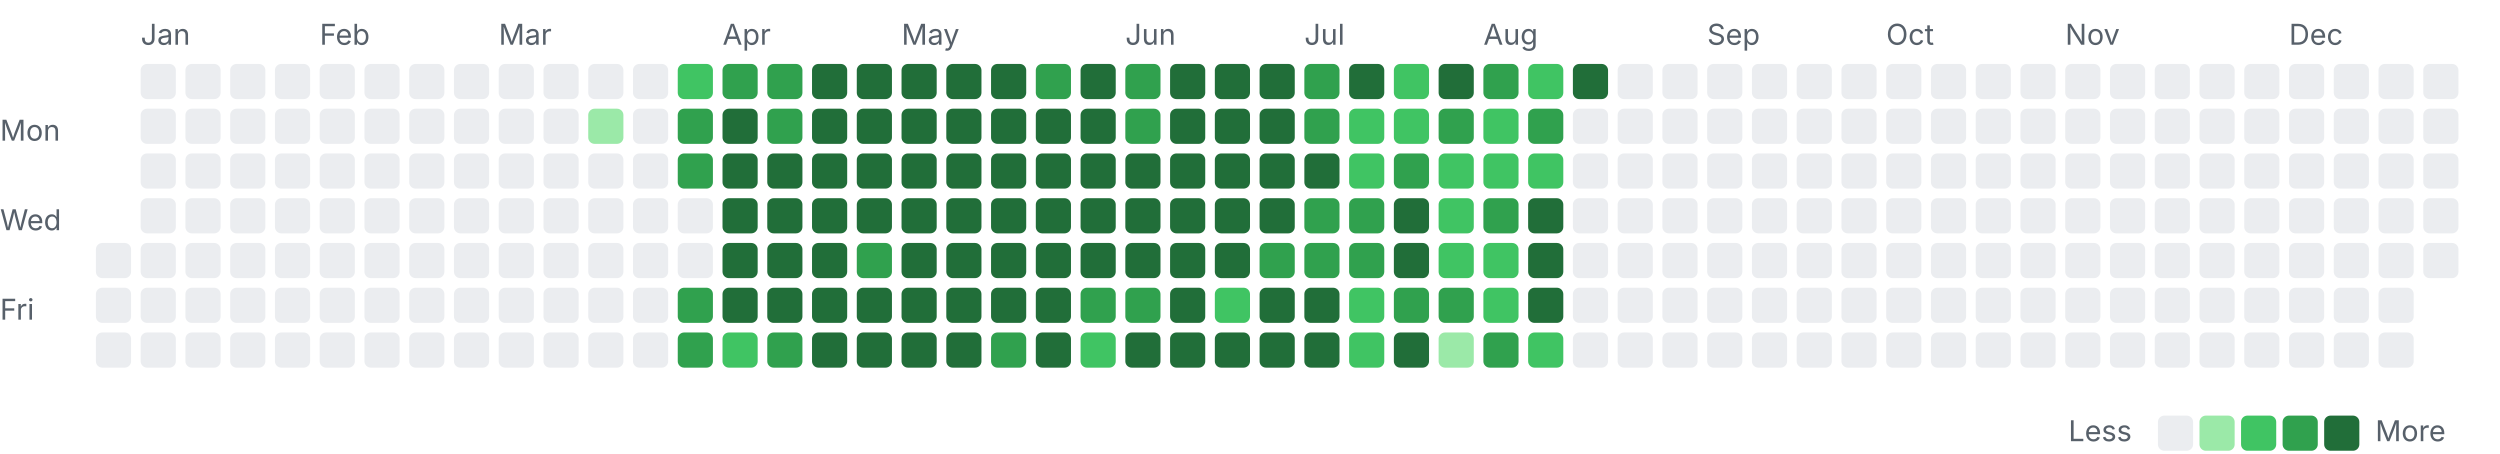
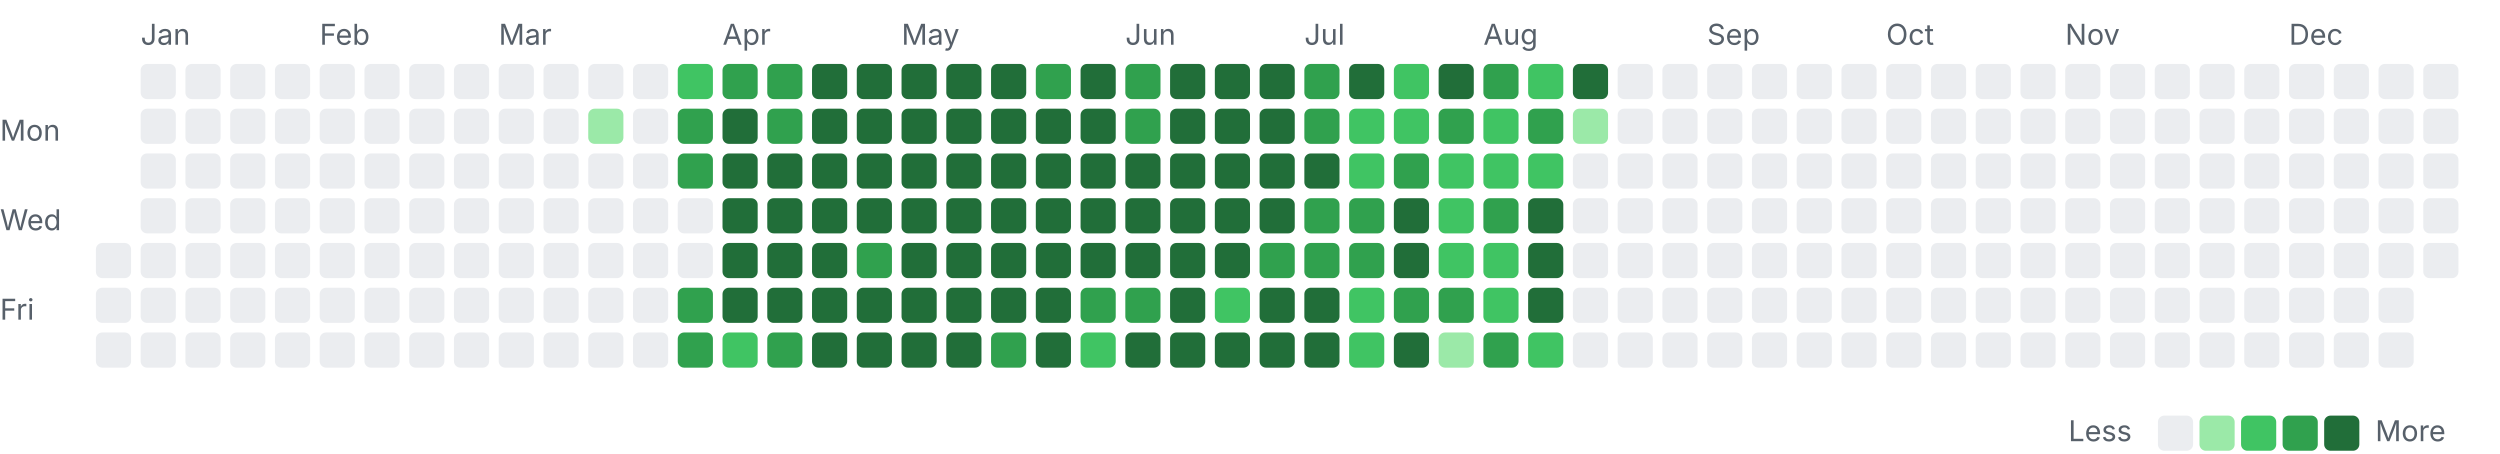
<svg xmlns="http://www.w3.org/2000/svg" width="782" height="142" viewBox="0 0 782 142">
  <style>.l0{fill:#ebedf0}.l1{fill:#9be9a8}.l2{fill:#40c463}.l3{fill:#30a14e}.l4{fill:#216e39} .lbl{fill:#57606a;font:9px -apple-system,Segoe UI,sans-serif}@media(prefers-color-scheme:dark){.l0{fill:#161b22}.l1{fill:#0e4429}.l2{fill:#006d32}.l3{fill:#26a641}.l4{fill:#39d353} .lbl{fill:#8b949e}}</style>
  <text class="lbl" x="44" y="14">Jan</text>
  <text class="lbl" x="100" y="14">Feb</text>
  <text class="lbl" x="156" y="14">Mar</text>
  <text class="lbl" x="226" y="14">Apr</text>
  <text class="lbl" x="282" y="14">May</text>
  <text class="lbl" x="352" y="14">Jun</text>
  <text class="lbl" x="408" y="14">Jul</text>
  <text class="lbl" x="464" y="14">Aug</text>
  <text class="lbl" x="534" y="14">Sep</text>
  <text class="lbl" x="590" y="14">Oct</text>
  <text class="lbl" x="646" y="14">Nov</text>
  <text class="lbl" x="716" y="14">Dec</text>
  <text class="lbl" x="0" y="44">Mon</text>
  <text class="lbl" x="0" y="72">Wed</text>
  <text class="lbl" x="0" y="100">Fri</text>
  <rect class="l0" x="30" y="76" width="11" height="11" rx="2" />
  <rect class="l0" x="30" y="90" width="11" height="11" rx="2" />
  <rect class="l0" x="30" y="104" width="11" height="11" rx="2" />
  <rect class="l0" x="44" y="20" width="11" height="11" rx="2" />
  <rect class="l0" x="44" y="34" width="11" height="11" rx="2" />
  <rect class="l0" x="44" y="48" width="11" height="11" rx="2" />
  <rect class="l0" x="44" y="62" width="11" height="11" rx="2" />
  <rect class="l0" x="44" y="76" width="11" height="11" rx="2" />
  <rect class="l0" x="44" y="90" width="11" height="11" rx="2" />
  <rect class="l0" x="44" y="104" width="11" height="11" rx="2" />
  <rect class="l0" x="58" y="20" width="11" height="11" rx="2" />
  <rect class="l0" x="58" y="34" width="11" height="11" rx="2" />
  <rect class="l0" x="58" y="48" width="11" height="11" rx="2" />
  <rect class="l0" x="58" y="62" width="11" height="11" rx="2" />
  <rect class="l0" x="58" y="76" width="11" height="11" rx="2" />
  <rect class="l0" x="58" y="90" width="11" height="11" rx="2" />
  <rect class="l0" x="58" y="104" width="11" height="11" rx="2" />
  <rect class="l0" x="72" y="20" width="11" height="11" rx="2" />
  <rect class="l0" x="72" y="34" width="11" height="11" rx="2" />
  <rect class="l0" x="72" y="48" width="11" height="11" rx="2" />
  <rect class="l0" x="72" y="62" width="11" height="11" rx="2" />
  <rect class="l0" x="72" y="76" width="11" height="11" rx="2" />
  <rect class="l0" x="72" y="90" width="11" height="11" rx="2" />
  <rect class="l0" x="72" y="104" width="11" height="11" rx="2" />
  <rect class="l0" x="86" y="20" width="11" height="11" rx="2" />
  <rect class="l0" x="86" y="34" width="11" height="11" rx="2" />
  <rect class="l0" x="86" y="48" width="11" height="11" rx="2" />
  <rect class="l0" x="86" y="62" width="11" height="11" rx="2" />
  <rect class="l0" x="86" y="76" width="11" height="11" rx="2" />
  <rect class="l0" x="86" y="90" width="11" height="11" rx="2" />
  <rect class="l0" x="86" y="104" width="11" height="11" rx="2" />
  <rect class="l0" x="100" y="20" width="11" height="11" rx="2" />
  <rect class="l0" x="100" y="34" width="11" height="11" rx="2" />
  <rect class="l0" x="100" y="48" width="11" height="11" rx="2" />
  <rect class="l0" x="100" y="62" width="11" height="11" rx="2" />
  <rect class="l0" x="100" y="76" width="11" height="11" rx="2" />
  <rect class="l0" x="100" y="90" width="11" height="11" rx="2" />
  <rect class="l0" x="100" y="104" width="11" height="11" rx="2" />
  <rect class="l0" x="114" y="20" width="11" height="11" rx="2" />
  <rect class="l0" x="114" y="34" width="11" height="11" rx="2" />
  <rect class="l0" x="114" y="48" width="11" height="11" rx="2" />
  <rect class="l0" x="114" y="62" width="11" height="11" rx="2" />
  <rect class="l0" x="114" y="76" width="11" height="11" rx="2" />
  <rect class="l0" x="114" y="90" width="11" height="11" rx="2" />
  <rect class="l0" x="114" y="104" width="11" height="11" rx="2" />
  <rect class="l0" x="128" y="20" width="11" height="11" rx="2" />
  <rect class="l0" x="128" y="34" width="11" height="11" rx="2" />
  <rect class="l0" x="128" y="48" width="11" height="11" rx="2" />
  <rect class="l0" x="128" y="62" width="11" height="11" rx="2" />
  <rect class="l0" x="128" y="76" width="11" height="11" rx="2" />
  <rect class="l0" x="128" y="90" width="11" height="11" rx="2" />
  <rect class="l0" x="128" y="104" width="11" height="11" rx="2" />
  <rect class="l0" x="142" y="20" width="11" height="11" rx="2" />
  <rect class="l0" x="142" y="34" width="11" height="11" rx="2" />
  <rect class="l0" x="142" y="48" width="11" height="11" rx="2" />
  <rect class="l0" x="142" y="62" width="11" height="11" rx="2" />
  <rect class="l0" x="142" y="76" width="11" height="11" rx="2" />
  <rect class="l0" x="142" y="90" width="11" height="11" rx="2" />
  <rect class="l0" x="142" y="104" width="11" height="11" rx="2" />
  <rect class="l0" x="156" y="20" width="11" height="11" rx="2" />
  <rect class="l0" x="156" y="34" width="11" height="11" rx="2" />
  <rect class="l0" x="156" y="48" width="11" height="11" rx="2" />
  <rect class="l0" x="156" y="62" width="11" height="11" rx="2" />
  <rect class="l0" x="156" y="76" width="11" height="11" rx="2" />
  <rect class="l0" x="156" y="90" width="11" height="11" rx="2" />
  <rect class="l0" x="156" y="104" width="11" height="11" rx="2" />
  <rect class="l0" x="170" y="20" width="11" height="11" rx="2" />
  <rect class="l0" x="170" y="34" width="11" height="11" rx="2" />
  <rect class="l0" x="170" y="48" width="11" height="11" rx="2" />
  <rect class="l0" x="170" y="62" width="11" height="11" rx="2" />
  <rect class="l0" x="170" y="76" width="11" height="11" rx="2" />
  <rect class="l0" x="170" y="90" width="11" height="11" rx="2" />
  <rect class="l0" x="170" y="104" width="11" height="11" rx="2" />
  <rect class="l0" x="184" y="20" width="11" height="11" rx="2" />
  <rect class="l1" x="184" y="34" width="11" height="11" rx="2" />
  <rect class="l0" x="184" y="48" width="11" height="11" rx="2" />
  <rect class="l0" x="184" y="62" width="11" height="11" rx="2" />
  <rect class="l0" x="184" y="76" width="11" height="11" rx="2" />
  <rect class="l0" x="184" y="90" width="11" height="11" rx="2" />
  <rect class="l0" x="184" y="104" width="11" height="11" rx="2" />
  <rect class="l0" x="198" y="20" width="11" height="11" rx="2" />
  <rect class="l0" x="198" y="34" width="11" height="11" rx="2" />
  <rect class="l0" x="198" y="48" width="11" height="11" rx="2" />
  <rect class="l0" x="198" y="62" width="11" height="11" rx="2" />
  <rect class="l0" x="198" y="76" width="11" height="11" rx="2" />
  <rect class="l0" x="198" y="90" width="11" height="11" rx="2" />
  <rect class="l0" x="198" y="104" width="11" height="11" rx="2" />
  <rect class="l2" x="212" y="20" width="11" height="11" rx="2" />
  <rect class="l3" x="212" y="34" width="11" height="11" rx="2" />
  <rect class="l3" x="212" y="48" width="11" height="11" rx="2" />
  <rect class="l0" x="212" y="62" width="11" height="11" rx="2" />
  <rect class="l0" x="212" y="76" width="11" height="11" rx="2" />
  <rect class="l3" x="212" y="90" width="11" height="11" rx="2" />
  <rect class="l3" x="212" y="104" width="11" height="11" rx="2" />
  <rect class="l3" x="226" y="20" width="11" height="11" rx="2" />
  <rect class="l4" x="226" y="34" width="11" height="11" rx="2" />
  <rect class="l4" x="226" y="48" width="11" height="11" rx="2" />
  <rect class="l4" x="226" y="62" width="11" height="11" rx="2" />
  <rect class="l4" x="226" y="76" width="11" height="11" rx="2" />
  <rect class="l4" x="226" y="90" width="11" height="11" rx="2" />
  <rect class="l2" x="226" y="104" width="11" height="11" rx="2" />
  <rect class="l3" x="240" y="20" width="11" height="11" rx="2" />
  <rect class="l3" x="240" y="34" width="11" height="11" rx="2" />
  <rect class="l4" x="240" y="48" width="11" height="11" rx="2" />
  <rect class="l4" x="240" y="62" width="11" height="11" rx="2" />
  <rect class="l4" x="240" y="76" width="11" height="11" rx="2" />
  <rect class="l4" x="240" y="90" width="11" height="11" rx="2" />
  <rect class="l3" x="240" y="104" width="11" height="11" rx="2" />
  <rect class="l4" x="254" y="20" width="11" height="11" rx="2" />
  <rect class="l4" x="254" y="34" width="11" height="11" rx="2" />
  <rect class="l4" x="254" y="48" width="11" height="11" rx="2" />
  <rect class="l4" x="254" y="62" width="11" height="11" rx="2" />
  <rect class="l4" x="254" y="76" width="11" height="11" rx="2" />
  <rect class="l4" x="254" y="90" width="11" height="11" rx="2" />
  <rect class="l4" x="254" y="104" width="11" height="11" rx="2" />
  <rect class="l4" x="268" y="20" width="11" height="11" rx="2" />
  <rect class="l4" x="268" y="34" width="11" height="11" rx="2" />
  <rect class="l4" x="268" y="48" width="11" height="11" rx="2" />
  <rect class="l4" x="268" y="62" width="11" height="11" rx="2" />
  <rect class="l3" x="268" y="76" width="11" height="11" rx="2" />
  <rect class="l4" x="268" y="90" width="11" height="11" rx="2" />
  <rect class="l4" x="268" y="104" width="11" height="11" rx="2" />
  <rect class="l4" x="282" y="20" width="11" height="11" rx="2" />
  <rect class="l4" x="282" y="34" width="11" height="11" rx="2" />
  <rect class="l4" x="282" y="48" width="11" height="11" rx="2" />
  <rect class="l4" x="282" y="62" width="11" height="11" rx="2" />
  <rect class="l4" x="282" y="76" width="11" height="11" rx="2" />
  <rect class="l4" x="282" y="90" width="11" height="11" rx="2" />
  <rect class="l4" x="282" y="104" width="11" height="11" rx="2" />
  <rect class="l4" x="296" y="20" width="11" height="11" rx="2" />
  <rect class="l4" x="296" y="34" width="11" height="11" rx="2" />
  <rect class="l4" x="296" y="48" width="11" height="11" rx="2" />
  <rect class="l4" x="296" y="62" width="11" height="11" rx="2" />
  <rect class="l4" x="296" y="76" width="11" height="11" rx="2" />
  <rect class="l4" x="296" y="90" width="11" height="11" rx="2" />
  <rect class="l4" x="296" y="104" width="11" height="11" rx="2" />
  <rect class="l4" x="310" y="20" width="11" height="11" rx="2" />
  <rect class="l4" x="310" y="34" width="11" height="11" rx="2" />
  <rect class="l4" x="310" y="48" width="11" height="11" rx="2" />
  <rect class="l4" x="310" y="62" width="11" height="11" rx="2" />
  <rect class="l4" x="310" y="76" width="11" height="11" rx="2" />
  <rect class="l4" x="310" y="90" width="11" height="11" rx="2" />
  <rect class="l3" x="310" y="104" width="11" height="11" rx="2" />
  <rect class="l3" x="324" y="20" width="11" height="11" rx="2" />
  <rect class="l4" x="324" y="34" width="11" height="11" rx="2" />
  <rect class="l4" x="324" y="48" width="11" height="11" rx="2" />
  <rect class="l4" x="324" y="62" width="11" height="11" rx="2" />
  <rect class="l4" x="324" y="76" width="11" height="11" rx="2" />
  <rect class="l4" x="324" y="90" width="11" height="11" rx="2" />
  <rect class="l4" x="324" y="104" width="11" height="11" rx="2" />
  <rect class="l4" x="338" y="20" width="11" height="11" rx="2" />
  <rect class="l4" x="338" y="34" width="11" height="11" rx="2" />
  <rect class="l4" x="338" y="48" width="11" height="11" rx="2" />
  <rect class="l4" x="338" y="62" width="11" height="11" rx="2" />
  <rect class="l4" x="338" y="76" width="11" height="11" rx="2" />
  <rect class="l3" x="338" y="90" width="11" height="11" rx="2" />
  <rect class="l2" x="338" y="104" width="11" height="11" rx="2" />
  <rect class="l3" x="352" y="20" width="11" height="11" rx="2" />
  <rect class="l3" x="352" y="34" width="11" height="11" rx="2" />
  <rect class="l4" x="352" y="48" width="11" height="11" rx="2" />
  <rect class="l4" x="352" y="62" width="11" height="11" rx="2" />
  <rect class="l4" x="352" y="76" width="11" height="11" rx="2" />
  <rect class="l3" x="352" y="90" width="11" height="11" rx="2" />
  <rect class="l4" x="352" y="104" width="11" height="11" rx="2" />
  <rect class="l4" x="366" y="20" width="11" height="11" rx="2" />
  <rect class="l4" x="366" y="34" width="11" height="11" rx="2" />
  <rect class="l4" x="366" y="48" width="11" height="11" rx="2" />
  <rect class="l4" x="366" y="62" width="11" height="11" rx="2" />
  <rect class="l4" x="366" y="76" width="11" height="11" rx="2" />
  <rect class="l4" x="366" y="90" width="11" height="11" rx="2" />
  <rect class="l4" x="366" y="104" width="11" height="11" rx="2" />
  <rect class="l4" x="380" y="20" width="11" height="11" rx="2" />
  <rect class="l4" x="380" y="34" width="11" height="11" rx="2" />
  <rect class="l4" x="380" y="48" width="11" height="11" rx="2" />
  <rect class="l4" x="380" y="62" width="11" height="11" rx="2" />
  <rect class="l4" x="380" y="76" width="11" height="11" rx="2" />
  <rect class="l2" x="380" y="90" width="11" height="11" rx="2" />
  <rect class="l4" x="380" y="104" width="11" height="11" rx="2" />
  <rect class="l4" x="394" y="20" width="11" height="11" rx="2" />
  <rect class="l4" x="394" y="34" width="11" height="11" rx="2" />
  <rect class="l4" x="394" y="48" width="11" height="11" rx="2" />
  <rect class="l4" x="394" y="62" width="11" height="11" rx="2" />
  <rect class="l3" x="394" y="76" width="11" height="11" rx="2" />
  <rect class="l4" x="394" y="90" width="11" height="11" rx="2" />
  <rect class="l4" x="394" y="104" width="11" height="11" rx="2" />
  <rect class="l3" x="408" y="20" width="11" height="11" rx="2" />
  <rect class="l3" x="408" y="34" width="11" height="11" rx="2" />
  <rect class="l4" x="408" y="48" width="11" height="11" rx="2" />
  <rect class="l3" x="408" y="62" width="11" height="11" rx="2" />
  <rect class="l3" x="408" y="76" width="11" height="11" rx="2" />
  <rect class="l4" x="408" y="90" width="11" height="11" rx="2" />
  <rect class="l4" x="408" y="104" width="11" height="11" rx="2" />
  <rect class="l4" x="422" y="20" width="11" height="11" rx="2" />
  <rect class="l2" x="422" y="34" width="11" height="11" rx="2" />
  <rect class="l2" x="422" y="48" width="11" height="11" rx="2" />
  <rect class="l3" x="422" y="62" width="11" height="11" rx="2" />
  <rect class="l3" x="422" y="76" width="11" height="11" rx="2" />
  <rect class="l2" x="422" y="90" width="11" height="11" rx="2" />
  <rect class="l2" x="422" y="104" width="11" height="11" rx="2" />
  <rect class="l2" x="436" y="20" width="11" height="11" rx="2" />
  <rect class="l2" x="436" y="34" width="11" height="11" rx="2" />
  <rect class="l3" x="436" y="48" width="11" height="11" rx="2" />
  <rect class="l4" x="436" y="62" width="11" height="11" rx="2" />
  <rect class="l4" x="436" y="76" width="11" height="11" rx="2" />
  <rect class="l3" x="436" y="90" width="11" height="11" rx="2" />
  <rect class="l4" x="436" y="104" width="11" height="11" rx="2" />
  <rect class="l4" x="450" y="20" width="11" height="11" rx="2" />
  <rect class="l3" x="450" y="34" width="11" height="11" rx="2" />
  <rect class="l2" x="450" y="48" width="11" height="11" rx="2" />
  <rect class="l2" x="450" y="62" width="11" height="11" rx="2" />
  <rect class="l2" x="450" y="76" width="11" height="11" rx="2" />
  <rect class="l3" x="450" y="90" width="11" height="11" rx="2" />
  <rect class="l1" x="450" y="104" width="11" height="11" rx="2" />
  <rect class="l3" x="464" y="20" width="11" height="11" rx="2" />
  <rect class="l2" x="464" y="34" width="11" height="11" rx="2" />
  <rect class="l2" x="464" y="48" width="11" height="11" rx="2" />
  <rect class="l3" x="464" y="62" width="11" height="11" rx="2" />
  <rect class="l2" x="464" y="76" width="11" height="11" rx="2" />
  <rect class="l2" x="464" y="90" width="11" height="11" rx="2" />
  <rect class="l3" x="464" y="104" width="11" height="11" rx="2" />
  <rect class="l2" x="478" y="20" width="11" height="11" rx="2" />
  <rect class="l3" x="478" y="34" width="11" height="11" rx="2" />
  <rect class="l2" x="478" y="48" width="11" height="11" rx="2" />
  <rect class="l4" x="478" y="62" width="11" height="11" rx="2" />
  <rect class="l4" x="478" y="76" width="11" height="11" rx="2" />
  <rect class="l4" x="478" y="90" width="11" height="11" rx="2" />
  <rect class="l2" x="478" y="104" width="11" height="11" rx="2" />
  <rect class="l4" x="492" y="20" width="11" height="11" rx="2" />
-   <rect class="l0" x="492" y="34" width="11" height="11" rx="2" />
+   <rect class="l1" x="492" y="34" width="11" height="11" rx="2" />
  <rect class="l0" x="492" y="48" width="11" height="11" rx="2" />
  <rect class="l0" x="492" y="62" width="11" height="11" rx="2" />
  <rect class="l0" x="492" y="76" width="11" height="11" rx="2" />
  <rect class="l0" x="492" y="90" width="11" height="11" rx="2" />
  <rect class="l0" x="492" y="104" width="11" height="11" rx="2" />
  <rect class="l0" x="506" y="20" width="11" height="11" rx="2" />
  <rect class="l0" x="506" y="34" width="11" height="11" rx="2" />
  <rect class="l0" x="506" y="48" width="11" height="11" rx="2" />
  <rect class="l0" x="506" y="62" width="11" height="11" rx="2" />
  <rect class="l0" x="506" y="76" width="11" height="11" rx="2" />
  <rect class="l0" x="506" y="90" width="11" height="11" rx="2" />
  <rect class="l0" x="506" y="104" width="11" height="11" rx="2" />
  <rect class="l0" x="520" y="20" width="11" height="11" rx="2" />
  <rect class="l0" x="520" y="34" width="11" height="11" rx="2" />
  <rect class="l0" x="520" y="48" width="11" height="11" rx="2" />
  <rect class="l0" x="520" y="62" width="11" height="11" rx="2" />
  <rect class="l0" x="520" y="76" width="11" height="11" rx="2" />
  <rect class="l0" x="520" y="90" width="11" height="11" rx="2" />
  <rect class="l0" x="520" y="104" width="11" height="11" rx="2" />
  <rect class="l0" x="534" y="20" width="11" height="11" rx="2" />
  <rect class="l0" x="534" y="34" width="11" height="11" rx="2" />
  <rect class="l0" x="534" y="48" width="11" height="11" rx="2" />
  <rect class="l0" x="534" y="62" width="11" height="11" rx="2" />
  <rect class="l0" x="534" y="76" width="11" height="11" rx="2" />
  <rect class="l0" x="534" y="90" width="11" height="11" rx="2" />
  <rect class="l0" x="534" y="104" width="11" height="11" rx="2" />
  <rect class="l0" x="548" y="20" width="11" height="11" rx="2" />
  <rect class="l0" x="548" y="34" width="11" height="11" rx="2" />
  <rect class="l0" x="548" y="48" width="11" height="11" rx="2" />
  <rect class="l0" x="548" y="62" width="11" height="11" rx="2" />
  <rect class="l0" x="548" y="76" width="11" height="11" rx="2" />
  <rect class="l0" x="548" y="90" width="11" height="11" rx="2" />
  <rect class="l0" x="548" y="104" width="11" height="11" rx="2" />
  <rect class="l0" x="562" y="20" width="11" height="11" rx="2" />
  <rect class="l0" x="562" y="34" width="11" height="11" rx="2" />
  <rect class="l0" x="562" y="48" width="11" height="11" rx="2" />
  <rect class="l0" x="562" y="62" width="11" height="11" rx="2" />
  <rect class="l0" x="562" y="76" width="11" height="11" rx="2" />
  <rect class="l0" x="562" y="90" width="11" height="11" rx="2" />
  <rect class="l0" x="562" y="104" width="11" height="11" rx="2" />
  <rect class="l0" x="576" y="20" width="11" height="11" rx="2" />
  <rect class="l0" x="576" y="34" width="11" height="11" rx="2" />
  <rect class="l0" x="576" y="48" width="11" height="11" rx="2" />
  <rect class="l0" x="576" y="62" width="11" height="11" rx="2" />
  <rect class="l0" x="576" y="76" width="11" height="11" rx="2" />
  <rect class="l0" x="576" y="90" width="11" height="11" rx="2" />
  <rect class="l0" x="576" y="104" width="11" height="11" rx="2" />
  <rect class="l0" x="590" y="20" width="11" height="11" rx="2" />
  <rect class="l0" x="590" y="34" width="11" height="11" rx="2" />
  <rect class="l0" x="590" y="48" width="11" height="11" rx="2" />
  <rect class="l0" x="590" y="62" width="11" height="11" rx="2" />
  <rect class="l0" x="590" y="76" width="11" height="11" rx="2" />
  <rect class="l0" x="590" y="90" width="11" height="11" rx="2" />
  <rect class="l0" x="590" y="104" width="11" height="11" rx="2" />
  <rect class="l0" x="604" y="20" width="11" height="11" rx="2" />
  <rect class="l0" x="604" y="34" width="11" height="11" rx="2" />
  <rect class="l0" x="604" y="48" width="11" height="11" rx="2" />
  <rect class="l0" x="604" y="62" width="11" height="11" rx="2" />
  <rect class="l0" x="604" y="76" width="11" height="11" rx="2" />
  <rect class="l0" x="604" y="90" width="11" height="11" rx="2" />
  <rect class="l0" x="604" y="104" width="11" height="11" rx="2" />
  <rect class="l0" x="618" y="20" width="11" height="11" rx="2" />
  <rect class="l0" x="618" y="34" width="11" height="11" rx="2" />
  <rect class="l0" x="618" y="48" width="11" height="11" rx="2" />
  <rect class="l0" x="618" y="62" width="11" height="11" rx="2" />
  <rect class="l0" x="618" y="76" width="11" height="11" rx="2" />
  <rect class="l0" x="618" y="90" width="11" height="11" rx="2" />
  <rect class="l0" x="618" y="104" width="11" height="11" rx="2" />
  <rect class="l0" x="632" y="20" width="11" height="11" rx="2" />
  <rect class="l0" x="632" y="34" width="11" height="11" rx="2" />
  <rect class="l0" x="632" y="48" width="11" height="11" rx="2" />
  <rect class="l0" x="632" y="62" width="11" height="11" rx="2" />
  <rect class="l0" x="632" y="76" width="11" height="11" rx="2" />
  <rect class="l0" x="632" y="90" width="11" height="11" rx="2" />
  <rect class="l0" x="632" y="104" width="11" height="11" rx="2" />
  <rect class="l0" x="646" y="20" width="11" height="11" rx="2" />
  <rect class="l0" x="646" y="34" width="11" height="11" rx="2" />
  <rect class="l0" x="646" y="48" width="11" height="11" rx="2" />
  <rect class="l0" x="646" y="62" width="11" height="11" rx="2" />
  <rect class="l0" x="646" y="76" width="11" height="11" rx="2" />
  <rect class="l0" x="646" y="90" width="11" height="11" rx="2" />
  <rect class="l0" x="646" y="104" width="11" height="11" rx="2" />
  <rect class="l0" x="660" y="20" width="11" height="11" rx="2" />
  <rect class="l0" x="660" y="34" width="11" height="11" rx="2" />
  <rect class="l0" x="660" y="48" width="11" height="11" rx="2" />
  <rect class="l0" x="660" y="62" width="11" height="11" rx="2" />
  <rect class="l0" x="660" y="76" width="11" height="11" rx="2" />
  <rect class="l0" x="660" y="90" width="11" height="11" rx="2" />
  <rect class="l0" x="660" y="104" width="11" height="11" rx="2" />
  <rect class="l0" x="674" y="20" width="11" height="11" rx="2" />
  <rect class="l0" x="674" y="34" width="11" height="11" rx="2" />
  <rect class="l0" x="674" y="48" width="11" height="11" rx="2" />
  <rect class="l0" x="674" y="62" width="11" height="11" rx="2" />
  <rect class="l0" x="674" y="76" width="11" height="11" rx="2" />
  <rect class="l0" x="674" y="90" width="11" height="11" rx="2" />
  <rect class="l0" x="674" y="104" width="11" height="11" rx="2" />
  <rect class="l0" x="688" y="20" width="11" height="11" rx="2" />
  <rect class="l0" x="688" y="34" width="11" height="11" rx="2" />
  <rect class="l0" x="688" y="48" width="11" height="11" rx="2" />
  <rect class="l0" x="688" y="62" width="11" height="11" rx="2" />
  <rect class="l0" x="688" y="76" width="11" height="11" rx="2" />
  <rect class="l0" x="688" y="90" width="11" height="11" rx="2" />
  <rect class="l0" x="688" y="104" width="11" height="11" rx="2" />
  <rect class="l0" x="702" y="20" width="11" height="11" rx="2" />
  <rect class="l0" x="702" y="34" width="11" height="11" rx="2" />
  <rect class="l0" x="702" y="48" width="11" height="11" rx="2" />
  <rect class="l0" x="702" y="62" width="11" height="11" rx="2" />
  <rect class="l0" x="702" y="76" width="11" height="11" rx="2" />
  <rect class="l0" x="702" y="90" width="11" height="11" rx="2" />
  <rect class="l0" x="702" y="104" width="11" height="11" rx="2" />
  <rect class="l0" x="716" y="20" width="11" height="11" rx="2" />
  <rect class="l0" x="716" y="34" width="11" height="11" rx="2" />
  <rect class="l0" x="716" y="48" width="11" height="11" rx="2" />
  <rect class="l0" x="716" y="62" width="11" height="11" rx="2" />
  <rect class="l0" x="716" y="76" width="11" height="11" rx="2" />
  <rect class="l0" x="716" y="90" width="11" height="11" rx="2" />
  <rect class="l0" x="716" y="104" width="11" height="11" rx="2" />
  <rect class="l0" x="730" y="20" width="11" height="11" rx="2" />
  <rect class="l0" x="730" y="34" width="11" height="11" rx="2" />
  <rect class="l0" x="730" y="48" width="11" height="11" rx="2" />
  <rect class="l0" x="730" y="62" width="11" height="11" rx="2" />
  <rect class="l0" x="730" y="76" width="11" height="11" rx="2" />
  <rect class="l0" x="730" y="90" width="11" height="11" rx="2" />
  <rect class="l0" x="730" y="104" width="11" height="11" rx="2" />
  <rect class="l0" x="744" y="20" width="11" height="11" rx="2" />
  <rect class="l0" x="744" y="34" width="11" height="11" rx="2" />
  <rect class="l0" x="744" y="48" width="11" height="11" rx="2" />
  <rect class="l0" x="744" y="62" width="11" height="11" rx="2" />
  <rect class="l0" x="744" y="76" width="11" height="11" rx="2" />
  <rect class="l0" x="744" y="90" width="11" height="11" rx="2" />
  <rect class="l0" x="744" y="104" width="11" height="11" rx="2" />
  <rect class="l0" x="758" y="20" width="11" height="11" rx="2" />
  <rect class="l0" x="758" y="34" width="11" height="11" rx="2" />
  <rect class="l0" x="758" y="48" width="11" height="11" rx="2" />
  <rect class="l0" x="758" y="62" width="11" height="11" rx="2" />
  <rect class="l0" x="758" y="76" width="11" height="11" rx="2" />
  <text class="lbl" x="647" y="138">Less</text>
  <rect class="l0" x="675" y="130" width="11" height="11" rx="2" />
  <rect class="l1" x="688" y="130" width="11" height="11" rx="2" />
  <rect class="l2" x="701" y="130" width="11" height="11" rx="2" />
  <rect class="l3" x="714" y="130" width="11" height="11" rx="2" />
  <rect class="l4" x="727" y="130" width="11" height="11" rx="2" />
  <text class="lbl" x="743" y="138">More</text>
</svg>
